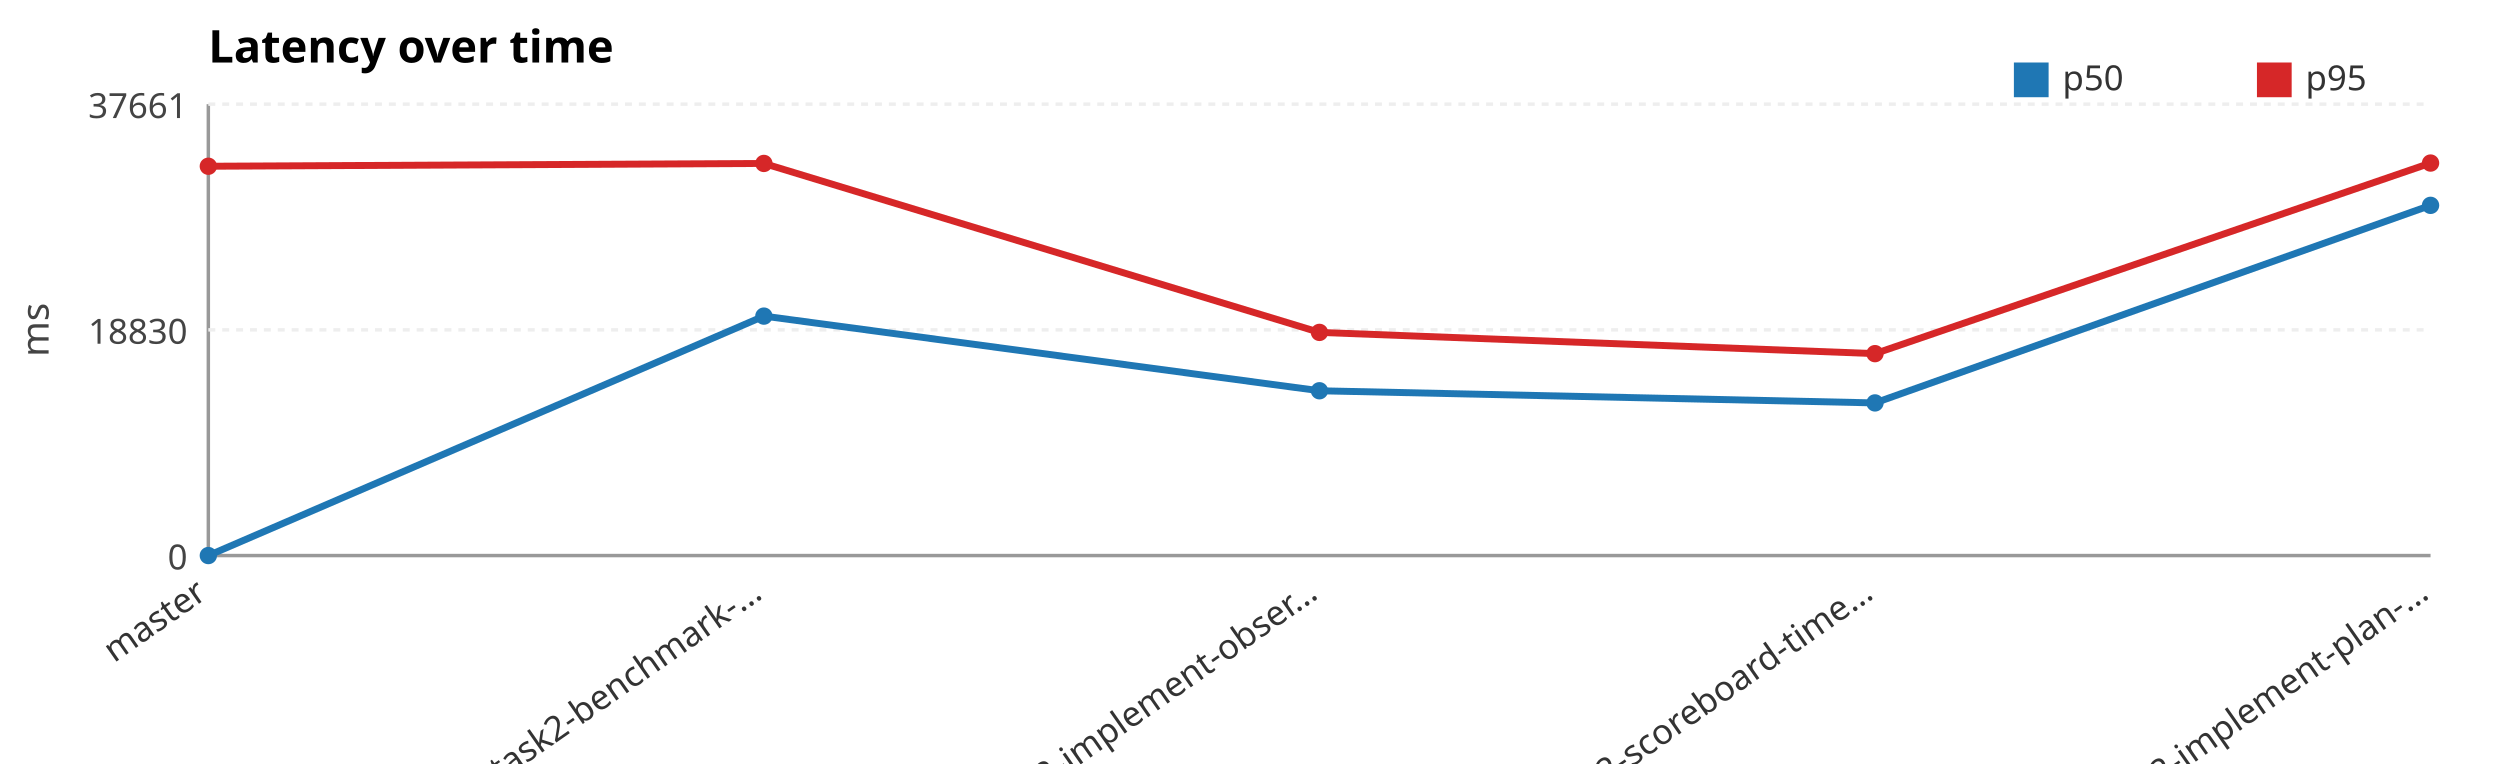
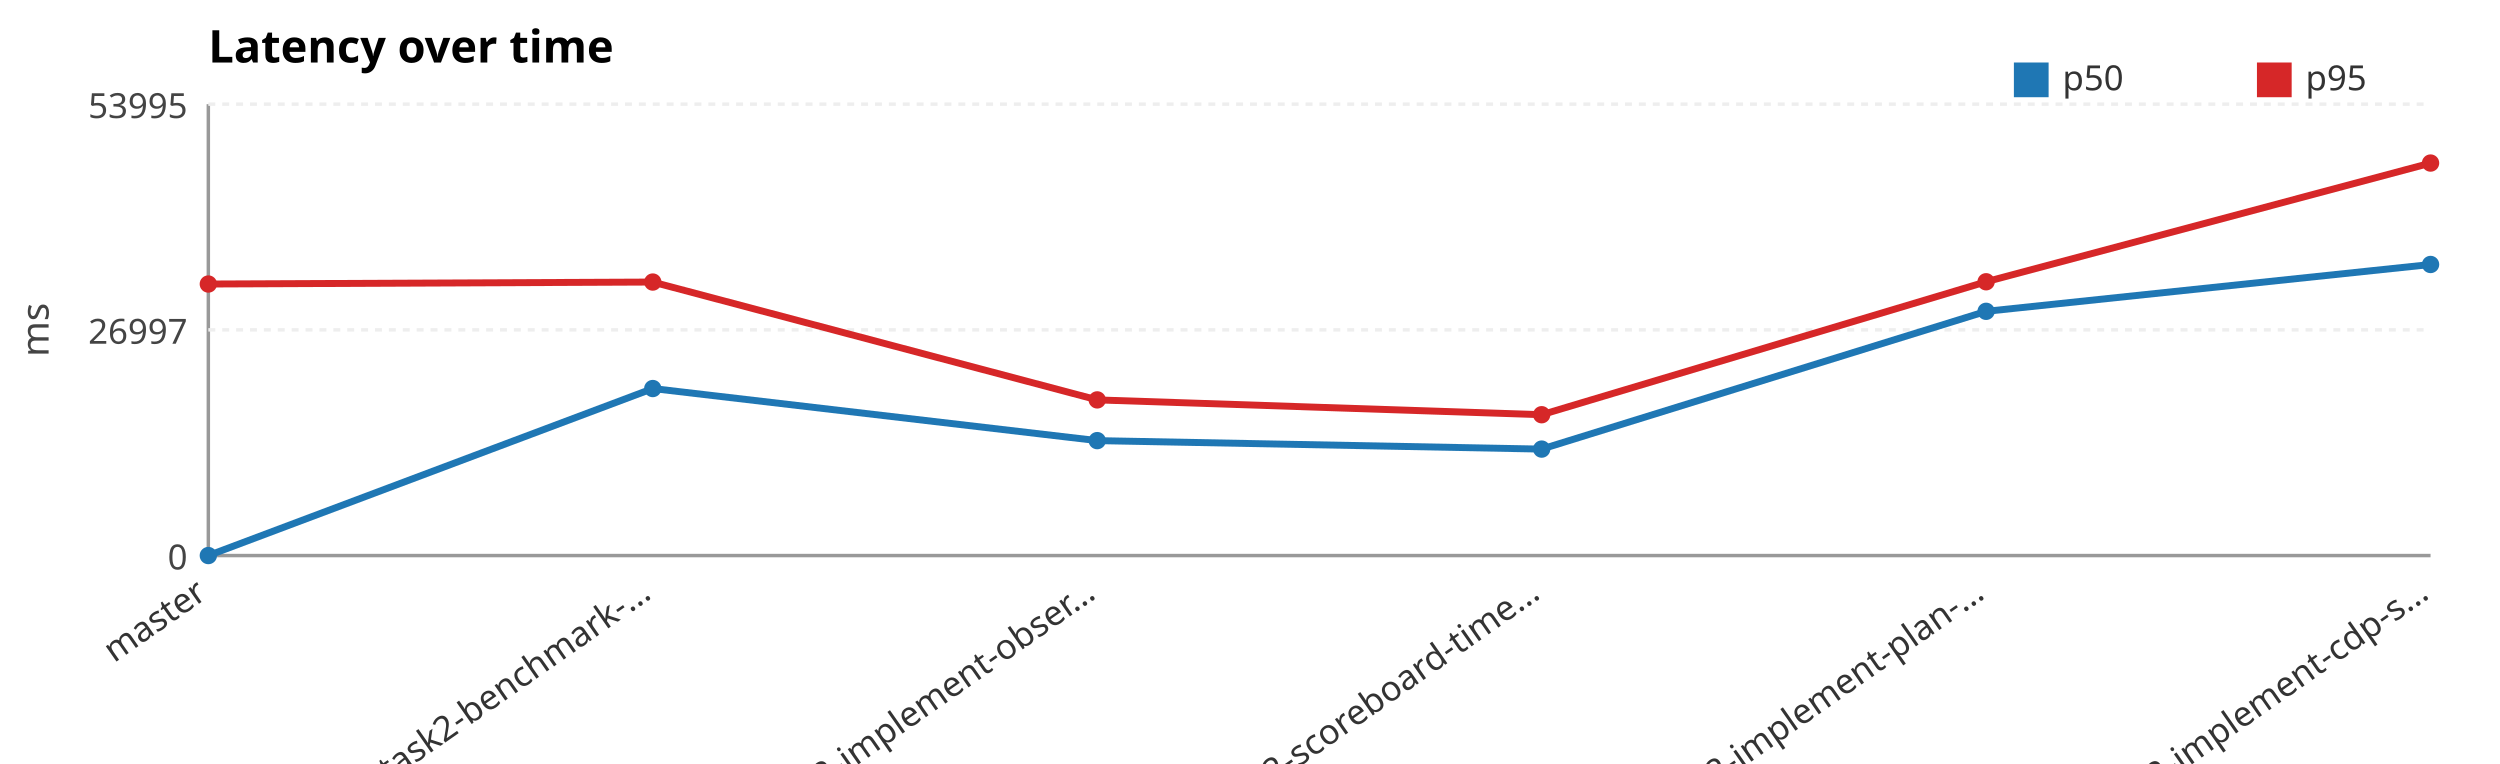
<svg xmlns="http://www.w3.org/2000/svg" viewBox="0 0 720 220" width="720" height="220" font-family="sans-serif">
  <text x="60" y="18" font-size="13" font-weight="600">Latency over time</text>
  <line x1="60" y1="30" x2="60" y2="160" stroke="#999" />
  <line x1="60" y1="160" x2="700" y2="160" stroke="#999" />
  <text x="54" y="164.0" font-size="10" text-anchor="end" fill="#444">0</text>
-   <text x="54" y="99.0" font-size="10" text-anchor="end" fill="#444">18830</text>
+   <text x="54" y="99.0" font-size="10" text-anchor="end" fill="#444">26997</text>
  <line x1="60" y1="95.0" x2="700" y2="95.0" stroke="#eee" stroke-dasharray="2,2" />
-   <text x="54" y="34.0" font-size="10" text-anchor="end" fill="#444">37661</text>
+   <text x="54" y="34.0" font-size="10" text-anchor="end" fill="#444">53995</text>
  <line x1="60" y1="30.0" x2="700" y2="30.0" stroke="#eee" stroke-dasharray="2,2" />
  <text x="14" y="95.0" font-size="11" fill="#444" transform="rotate(-90 14 95.0)" text-anchor="middle">ms</text>
-   <polyline points="60.00,160.00 220.00,91.04 380.00,112.54 540.00,116.04 700.00,59.14" fill="none" stroke="#1f77b4" stroke-width="2" />
+   <polyline points="60.00,160.00 188.00,111.90 316.00,126.90 444.00,129.34 572.00,89.66 700.00,76.17" fill="none" stroke="#1f77b4" stroke-width="2" />
  <circle cx="60.00" cy="160.00" r="2.5" fill="#1f77b4" />
-   <circle cx="220.00" cy="91.04" r="2.5" fill="#1f77b4" />
-   <circle cx="380.00" cy="112.54" r="2.5" fill="#1f77b4" />
-   <circle cx="540.00" cy="116.04" r="2.5" fill="#1f77b4" />
-   <circle cx="700.00" cy="59.14" r="2.5" fill="#1f77b4" />
-   <polyline points="60.00,47.88 220.00,47.07 380.00,95.73 540.00,101.85 700.00,46.96" fill="none" stroke="#d62728" stroke-width="2" />
-   <circle cx="60.00" cy="47.88" r="2.5" fill="#d62728" />
-   <circle cx="220.00" cy="47.07" r="2.5" fill="#d62728" />
-   <circle cx="380.00" cy="95.73" r="2.5" fill="#d62728" />
-   <circle cx="540.00" cy="101.85" r="2.5" fill="#d62728" />
+   <circle cx="188.00" cy="111.90" r="2.5" fill="#1f77b4" />
+   <circle cx="316.00" cy="126.90" r="2.5" fill="#1f77b4" />
+   <circle cx="444.00" cy="129.34" r="2.5" fill="#1f77b4" />
+   <circle cx="572.00" cy="89.66" r="2.5" fill="#1f77b4" />
+   <circle cx="700.00" cy="76.17" r="2.5" fill="#1f77b4" />
+   <polyline points="60.00,81.80 188.00,81.23 316.00,115.17 444.00,119.44 572.00,81.15 700.00,46.96" fill="none" stroke="#d62728" stroke-width="2" />
+   <circle cx="60.00" cy="81.80" r="2.5" fill="#d62728" />
+   <circle cx="188.00" cy="81.23" r="2.5" fill="#d62728" />
+   <circle cx="316.00" cy="115.17" r="2.5" fill="#d62728" />
+   <circle cx="444.00" cy="119.44" r="2.5" fill="#d62728" />
+   <circle cx="572.00" cy="81.15" r="2.5" fill="#d62728" />
  <circle cx="700.00" cy="46.96" r="2.5" fill="#d62728" />
  <rect x="580" y="18" width="10" height="10" fill="#1f77b4" />
  <text x="594" y="26" font-size="10" fill="#333">p50</text>
  <rect x="650" y="18" width="10" height="10" fill="#d62728" />
  <text x="664" y="26" font-size="10" fill="#333">p95</text>
  <text x="60.00" y="172" font-size="10" fill="#333" text-anchor="end" transform="rotate(-35 60.00 172)">master</text>
-   <text x="220.00" y="172" font-size="10" fill="#333" text-anchor="end" transform="rotate(-35 220.00 172)">feat-task2-benchmark-…</text>
-   <text x="380.00" y="172" font-size="10" fill="#333" text-anchor="end" transform="rotate(-35 380.00 172)">task2-implement-obser…</text>
-   <text x="540.00" y="172" font-size="10" fill="#333" text-anchor="end" transform="rotate(-35 540.00 172)">task2-scoreboard-time…</text>
-   <text x="700.00" y="172" font-size="10" fill="#333" text-anchor="end" transform="rotate(-35 700.00 172)">task2-implement-plan-…</text>
+   <text x="188.00" y="172" font-size="10" fill="#333" text-anchor="end" transform="rotate(-35 188.00 172)">feat-task2-benchmark-…</text>
+   <text x="316.00" y="172" font-size="10" fill="#333" text-anchor="end" transform="rotate(-35 316.00 172)">task2-implement-obser…</text>
+   <text x="444.00" y="172" font-size="10" fill="#333" text-anchor="end" transform="rotate(-35 444.00 172)">task2-scoreboard-time…</text>
+   <text x="572.00" y="172" font-size="10" fill="#333" text-anchor="end" transform="rotate(-35 572.00 172)">task2-implement-plan-…</text>
+   <text x="700.00" y="172" font-size="10" fill="#333" text-anchor="end" transform="rotate(-35 700.00 172)">task2-implement-cdp-s…</text>
</svg>
